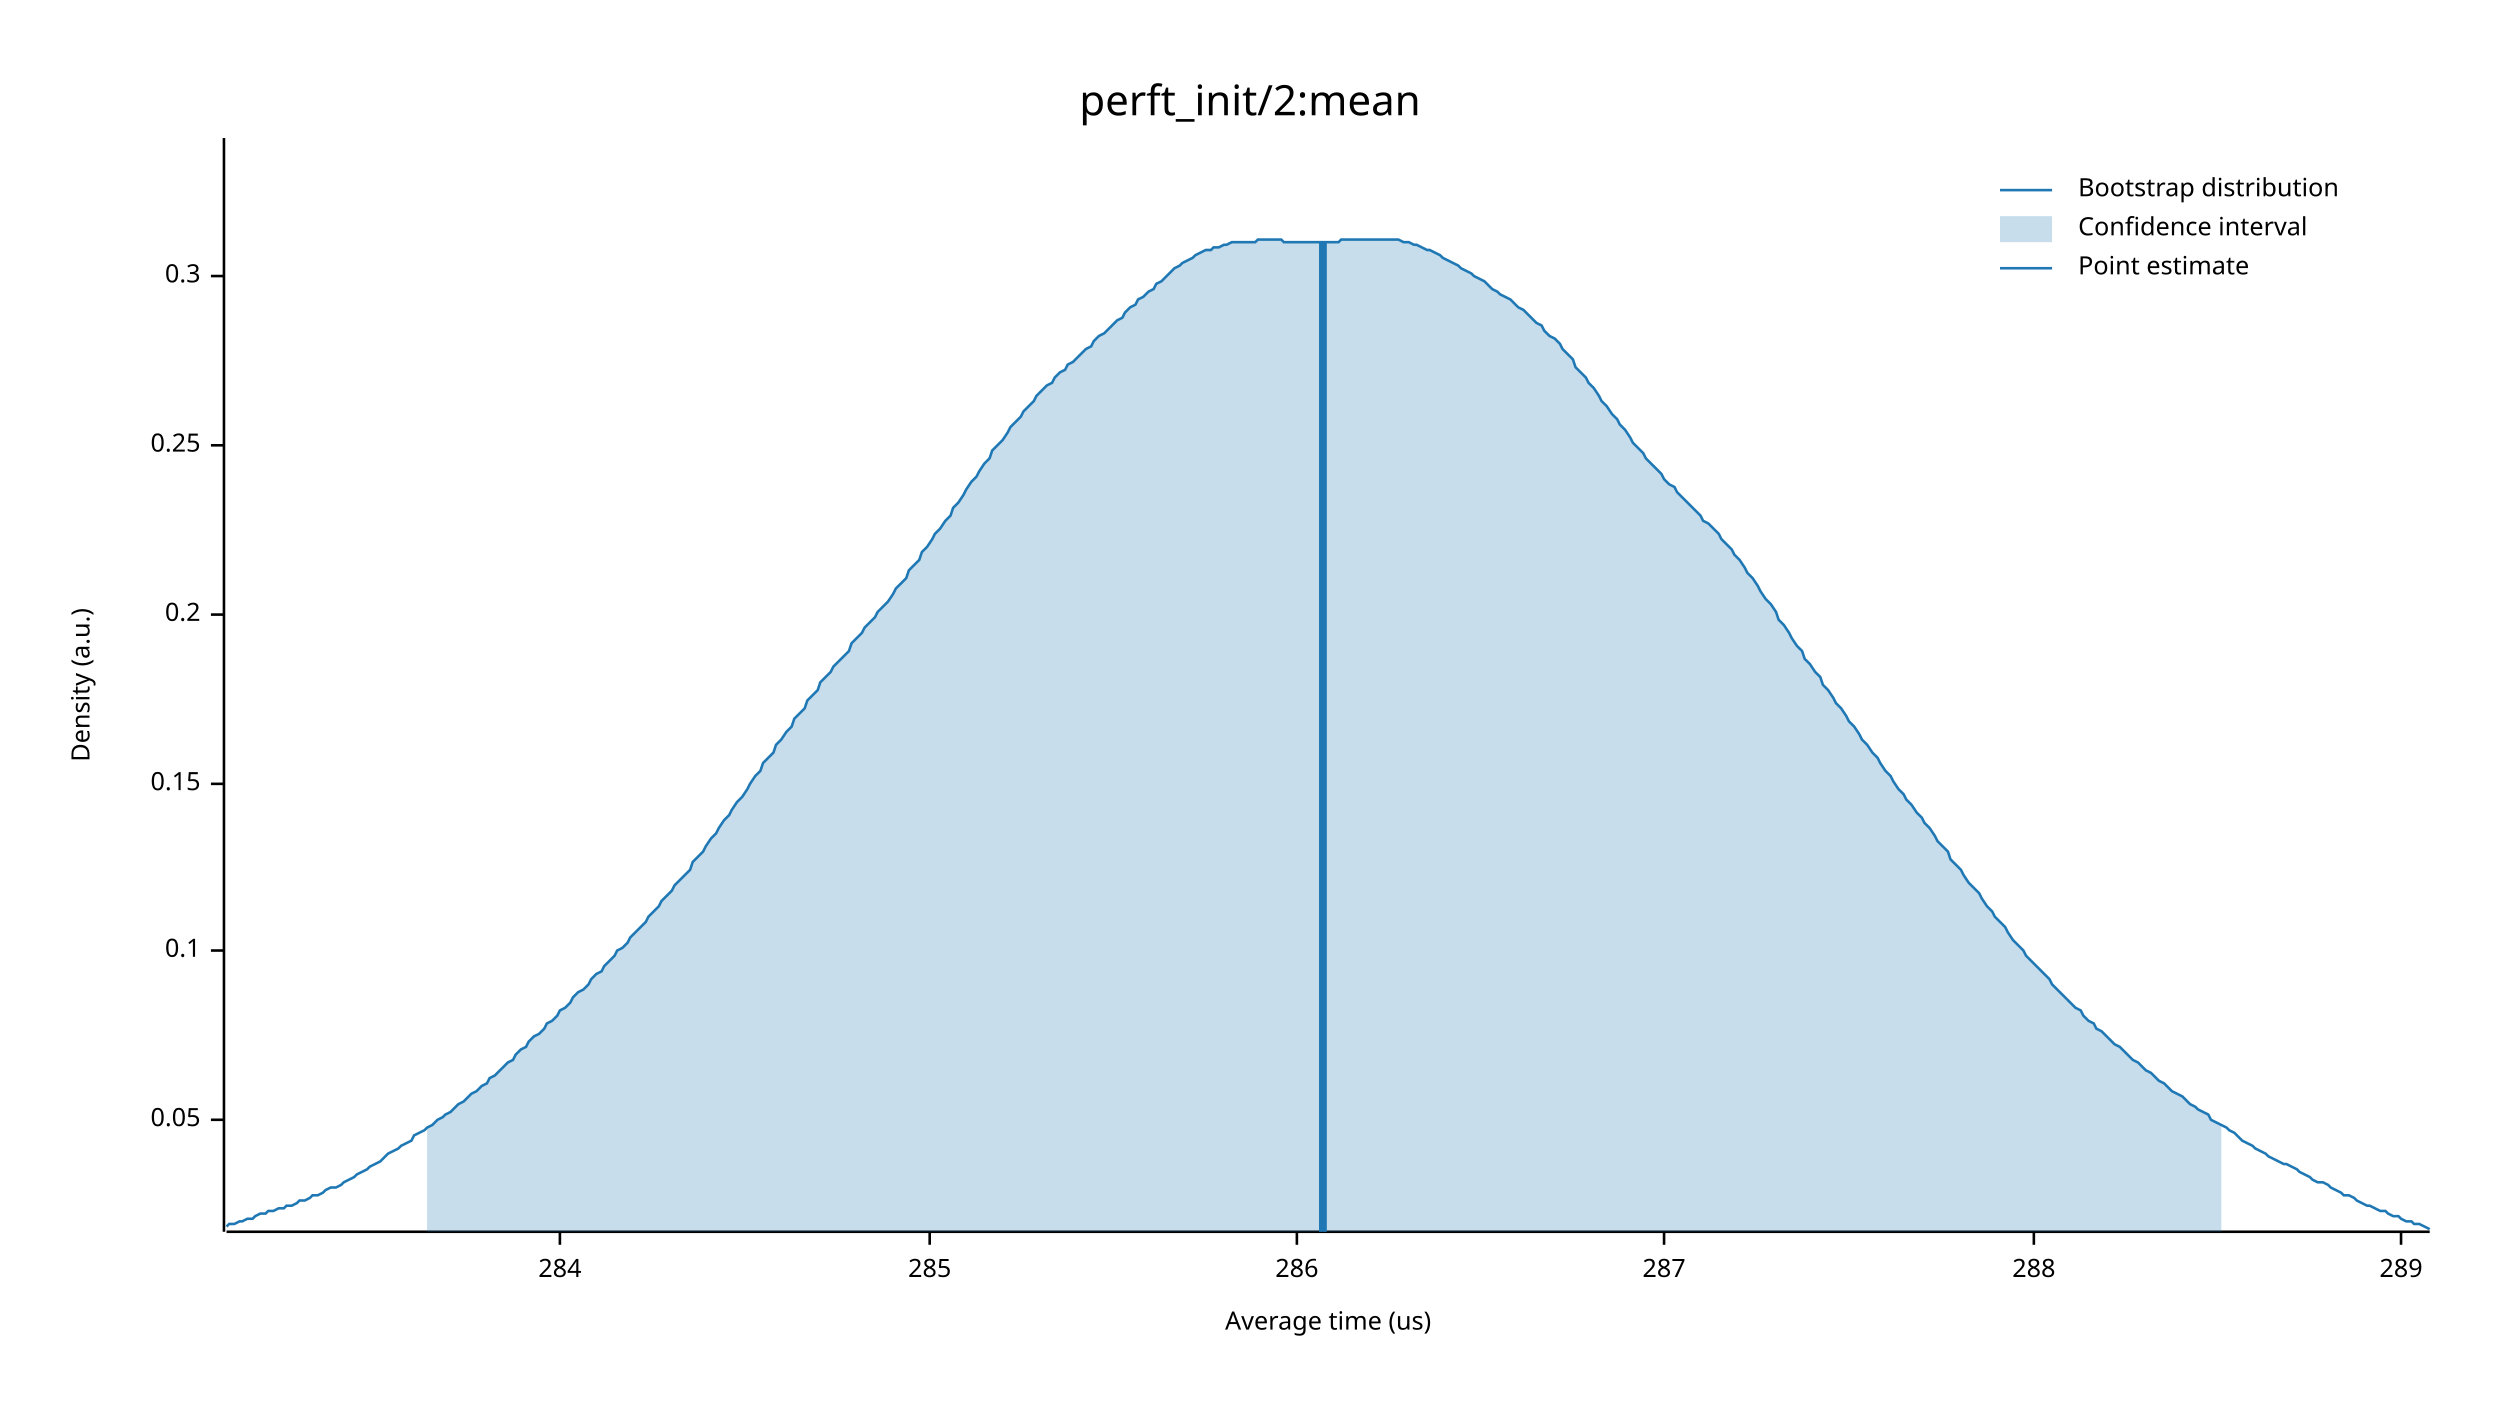
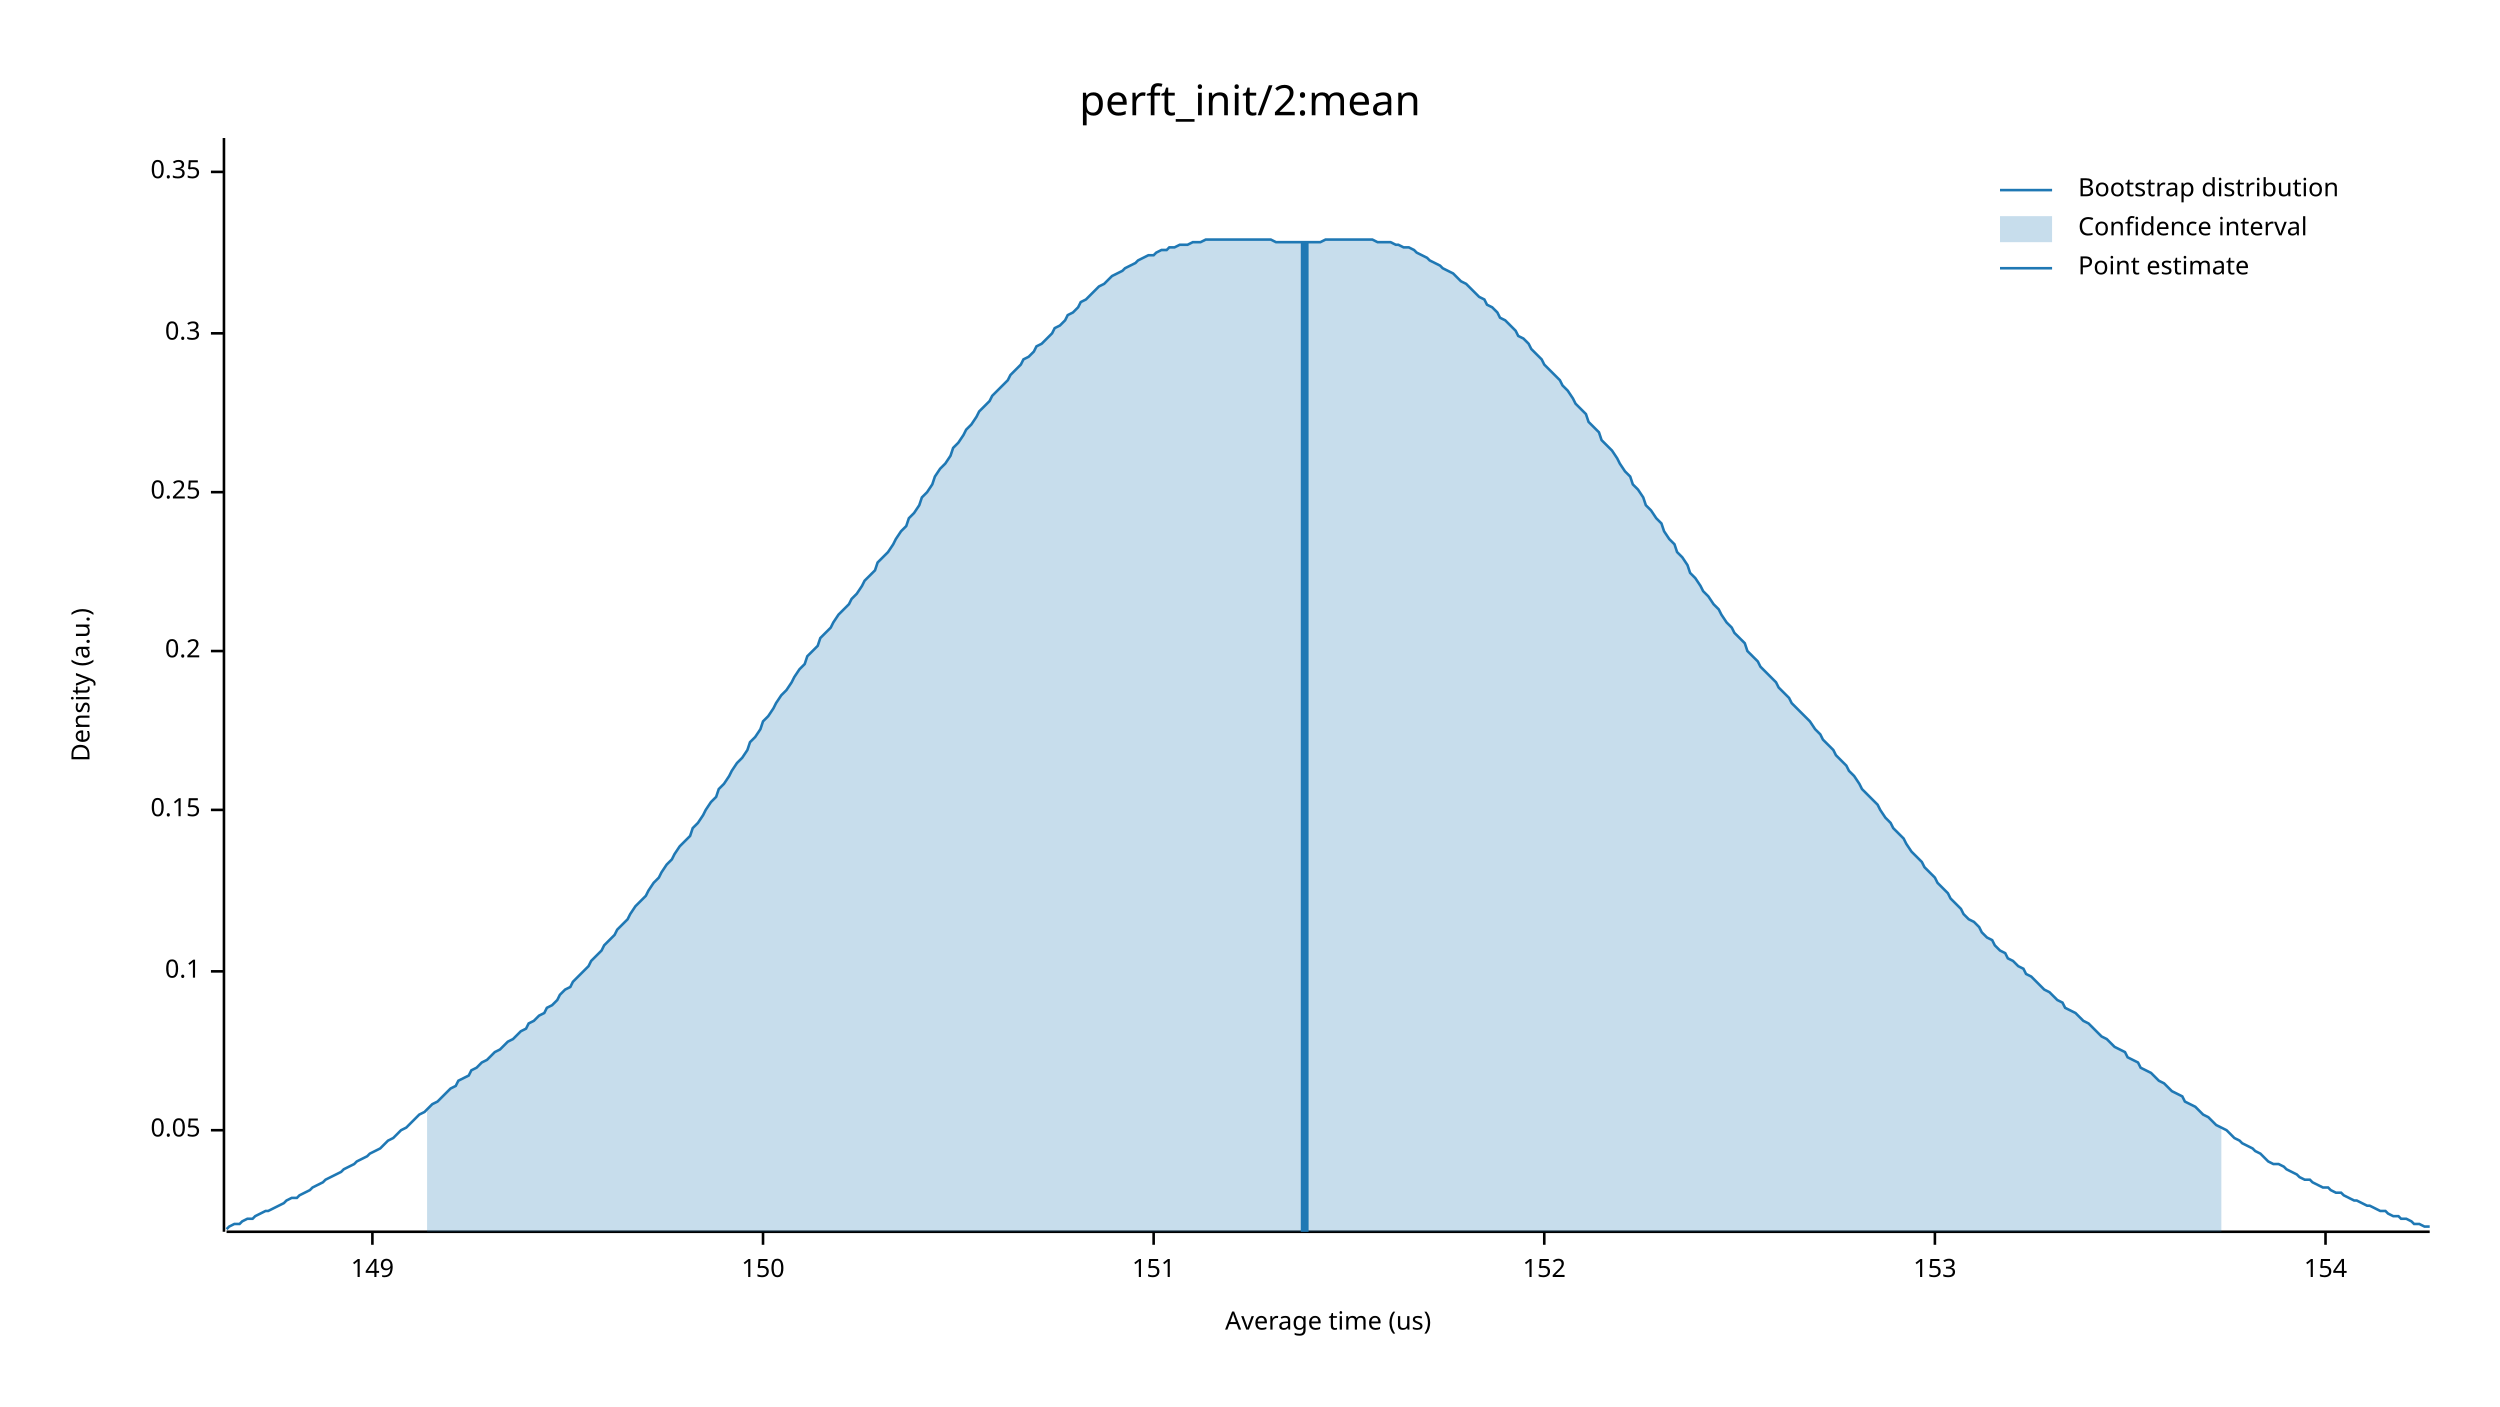
<svg xmlns="http://www.w3.org/2000/svg" width="960" height="540" viewBox="0 0 960 540">
  <text x="480" y="32" dy="0.76em" text-anchor="middle" font-family="sans-serif" font-size="16.129" opacity="1" fill="#000000">
perft_init/2:mean
</text>
  <text x="27" y="263" dy="0.76em" text-anchor="middle" font-family="sans-serif" font-size="9.677" opacity="1" fill="#000000" transform="rotate(270, 27, 263)">
Density (a.u.)
</text>
  <text x="510" y="513" dy="-0.5ex" text-anchor="middle" font-family="sans-serif" font-size="9.677" opacity="1" fill="#000000">
Average time (us)
</text>
  <polyline fill="none" opacity="1" stroke="#000000" stroke-width="1" points="86,53 86,473 " />
-   <text x="77" y="430" dy="0.5ex" text-anchor="end" font-family="sans-serif" font-size="9.677" opacity="1" fill="#000000">
+   <text x="77" y="434" dy="0.5ex" text-anchor="end" font-family="sans-serif" font-size="9.677" opacity="1" fill="#000000">
0.05
</text>
-   <polyline fill="none" opacity="1" stroke="#000000" stroke-width="1" points="81,430 86,430 " />
-   <text x="77" y="365" dy="0.5ex" text-anchor="end" font-family="sans-serif" font-size="9.677" opacity="1" fill="#000000">
+   <polyline fill="none" opacity="1" stroke="#000000" stroke-width="1" points="81,434 86,434 " />
+   <text x="77" y="373" dy="0.5ex" text-anchor="end" font-family="sans-serif" font-size="9.677" opacity="1" fill="#000000">
0.1
</text>
-   <polyline fill="none" opacity="1" stroke="#000000" stroke-width="1" points="81,365 86,365 " />
-   <text x="77" y="301" dy="0.5ex" text-anchor="end" font-family="sans-serif" font-size="9.677" opacity="1" fill="#000000">
+   <polyline fill="none" opacity="1" stroke="#000000" stroke-width="1" points="81,373 86,373 " />
+   <text x="77" y="311" dy="0.5ex" text-anchor="end" font-family="sans-serif" font-size="9.677" opacity="1" fill="#000000">
0.15
</text>
-   <polyline fill="none" opacity="1" stroke="#000000" stroke-width="1" points="81,301 86,301 " />
-   <text x="77" y="236" dy="0.5ex" text-anchor="end" font-family="sans-serif" font-size="9.677" opacity="1" fill="#000000">
+   <polyline fill="none" opacity="1" stroke="#000000" stroke-width="1" points="81,311 86,311 " />
+   <text x="77" y="250" dy="0.5ex" text-anchor="end" font-family="sans-serif" font-size="9.677" opacity="1" fill="#000000">
0.2
</text>
-   <polyline fill="none" opacity="1" stroke="#000000" stroke-width="1" points="81,236 86,236 " />
-   <text x="77" y="171" dy="0.5ex" text-anchor="end" font-family="sans-serif" font-size="9.677" opacity="1" fill="#000000">
+   <polyline fill="none" opacity="1" stroke="#000000" stroke-width="1" points="81,250 86,250 " />
+   <text x="77" y="189" dy="0.5ex" text-anchor="end" font-family="sans-serif" font-size="9.677" opacity="1" fill="#000000">
0.25
</text>
-   <polyline fill="none" opacity="1" stroke="#000000" stroke-width="1" points="81,171 86,171 " />
-   <text x="77" y="106" dy="0.5ex" text-anchor="end" font-family="sans-serif" font-size="9.677" opacity="1" fill="#000000">
+   <polyline fill="none" opacity="1" stroke="#000000" stroke-width="1" points="81,189 86,189 " />
+   <text x="77" y="128" dy="0.5ex" text-anchor="end" font-family="sans-serif" font-size="9.677" opacity="1" fill="#000000">
0.3
</text>
-   <polyline fill="none" opacity="1" stroke="#000000" stroke-width="1" points="81,106 86,106 " />
+   <polyline fill="none" opacity="1" stroke="#000000" stroke-width="1" points="81,128 86,128 " />
+   <text x="77" y="66" dy="0.5ex" text-anchor="end" font-family="sans-serif" font-size="9.677" opacity="1" fill="#000000">
+ 0.35
+ </text>
+   <polyline fill="none" opacity="1" stroke="#000000" stroke-width="1" points="81,66 86,66 " />
  <polyline fill="none" opacity="1" stroke="#000000" stroke-width="1" points="87,473 933,473 " />
-   <text x="215" y="483" dy="0.76em" text-anchor="middle" font-family="sans-serif" font-size="9.677" opacity="1" fill="#000000">
- 284
+   <text x="143" y="483" dy="0.76em" text-anchor="middle" font-family="sans-serif" font-size="9.677" opacity="1" fill="#000000">
+ 149
</text>
-   <polyline fill="none" opacity="1" stroke="#000000" stroke-width="1" points="215,473 215,478 " />
-   <text x="357" y="483" dy="0.76em" text-anchor="middle" font-family="sans-serif" font-size="9.677" opacity="1" fill="#000000">
- 285
+   <polyline fill="none" opacity="1" stroke="#000000" stroke-width="1" points="143,473 143,478 " />
+   <text x="293" y="483" dy="0.76em" text-anchor="middle" font-family="sans-serif" font-size="9.677" opacity="1" fill="#000000">
+ 150
</text>
-   <polyline fill="none" opacity="1" stroke="#000000" stroke-width="1" points="357,473 357,478 " />
-   <text x="498" y="483" dy="0.76em" text-anchor="middle" font-family="sans-serif" font-size="9.677" opacity="1" fill="#000000">
- 286
+   <polyline fill="none" opacity="1" stroke="#000000" stroke-width="1" points="293,473 293,478 " />
+   <text x="443" y="483" dy="0.76em" text-anchor="middle" font-family="sans-serif" font-size="9.677" opacity="1" fill="#000000">
+ 151
</text>
-   <polyline fill="none" opacity="1" stroke="#000000" stroke-width="1" points="498,473 498,478 " />
-   <text x="639" y="483" dy="0.76em" text-anchor="middle" font-family="sans-serif" font-size="9.677" opacity="1" fill="#000000">
- 287
+   <polyline fill="none" opacity="1" stroke="#000000" stroke-width="1" points="443,473 443,478 " />
+   <text x="593" y="483" dy="0.76em" text-anchor="middle" font-family="sans-serif" font-size="9.677" opacity="1" fill="#000000">
+ 152
</text>
-   <polyline fill="none" opacity="1" stroke="#000000" stroke-width="1" points="639,473 639,478 " />
-   <text x="781" y="483" dy="0.76em" text-anchor="middle" font-family="sans-serif" font-size="9.677" opacity="1" fill="#000000">
- 288
+   <polyline fill="none" opacity="1" stroke="#000000" stroke-width="1" points="593,473 593,478 " />
+   <text x="743" y="483" dy="0.76em" text-anchor="middle" font-family="sans-serif" font-size="9.677" opacity="1" fill="#000000">
+ 153
</text>
-   <polyline fill="none" opacity="1" stroke="#000000" stroke-width="1" points="781,473 781,478 " />
-   <text x="922" y="483" dy="0.76em" text-anchor="middle" font-family="sans-serif" font-size="9.677" opacity="1" fill="#000000">
- 289
+   <polyline fill="none" opacity="1" stroke="#000000" stroke-width="1" points="743,473 743,478 " />
+   <text x="893" y="483" dy="0.76em" text-anchor="middle" font-family="sans-serif" font-size="9.677" opacity="1" fill="#000000">
+ 154
</text>
-   <polyline fill="none" opacity="1" stroke="#000000" stroke-width="1" points="922,473 922,478 " />
-   <polyline fill="none" opacity="1" stroke="#1F78B4" stroke-width="1" points="87,471 88,470 90,470 92,469 93,469 95,468 97,468 98,467 100,466 102,466 103,465 105,465 107,464 109,464 110,463 112,463 114,462 115,461 117,461 119,460 120,459 122,459 124,458 125,457 127,456 129,456 131,455 132,454 134,453 136,452 137,451 139,450 141,449 142,448 144,447 146,446 148,444 149,443 151,442 153,441 154,440 156,439 158,438 159,436 161,435 163,434 164,433 166,432 168,430 170,429 171,428 173,427 175,425 176,424 178,423 180,421 181,420 183,419 185,417 187,416 188,414 190,413 192,411 193,410 195,408 197,407 198,405 200,403 202,402 203,400 205,398 207,397 209,395 210,393 212,392 214,390 215,388 217,387 219,385 220,383 222,381 224,380 226,378 227,376 229,374 231,373 232,371 234,369 236,367 237,365 239,364 241,362 242,360 244,358 246,356 248,354 249,352 251,350 253,348 254,346 256,344 258,342 259,340 261,338 263,336 265,334 266,331 268,329 270,327 271,325 273,322 275,320 276,318 278,315 280,313 281,311 283,308 285,306 287,303 288,301 290,298 292,296 293,293 295,291 297,289 298,286 300,284 302,281 304,279 305,276 307,274 309,272 310,269 312,267 314,265 315,262 317,260 319,258 320,256 322,254 324,252 326,250 327,247 329,245 331,243 332,241 334,239 336,237 337,235 339,233 341,231 343,228 344,226 346,224 348,222 349,219 351,217 353,215 354,212 356,210 358,207 359,205 361,203 363,200 365,198 366,195 368,193 370,190 371,188 373,185 375,183 376,181 378,178 380,176 381,173 383,171 385,169 387,166 388,164 390,162 392,160 393,158 395,156 397,154 398,152 400,150 402,148 404,147 405,145 407,143 409,142 410,140 412,139 414,137 415,136 417,134 419,133 420,131 422,129 424,128 426,126 427,125 429,123 431,122 432,120 434,118 436,117 437,115 439,114 441,112 443,111 444,109 446,108 448,106 449,105 451,103 453,102 454,101 456,100 458,99 459,98 461,97 463,96 465,96 466,95 468,95 470,94 471,94 473,93 475,93 476,93 478,93 480,93 482,93 483,92 485,92 487,92 488,92 490,92 492,92 493,93 495,93 497,93 498,93 500,93 502,93 504,93 505,93 507,93 509,93 510,93 512,93 514,93 515,92 517,92 519,92 521,92 522,92 524,92 526,92 527,92 529,92 531,92 532,92 534,92 536,92 537,92 539,93 541,93 543,94 544,94 546,95 548,96 549,96 551,97 553,98 554,99 556,100 558,101 560,102 561,103 563,104 565,105 566,106 568,107 570,108 571,109 573,111 575,112 576,113 578,114 580,115 582,117 583,118 585,119 587,121 588,122 590,124 592,125 593,127 595,129 597,130 599,132 600,134 602,136 604,138 605,141 607,143 609,145 610,147 612,149 614,152 615,154 617,156 619,159 621,161 622,163 624,165 626,168 627,170 629,172 631,174 632,176 634,178 636,180 638,182 639,184 641,186 643,187 644,189 646,191 648,193 649,194 651,196 653,198 654,200 656,201 658,203 660,205 661,207 663,209 665,211 666,213 668,215 670,218 671,220 673,222 675,225 676,227 678,230 680,232 682,235 683,238 685,240 687,243 688,245 690,248 692,250 693,253 695,255 697,258 699,260 700,263 702,265 704,268 705,270 707,272 709,275 710,277 712,279 714,282 715,284 717,286 719,289 721,291 722,293 724,296 726,298 727,300 729,303 731,305 732,307 734,309 736,312 738,314 739,316 741,318 743,321 744,323 746,325 748,327 749,330 751,332 753,334 754,336 756,339 758,341 760,343 761,345 763,348 765,350 766,352 768,354 770,356 771,358 773,361 775,363 777,365 778,367 780,369 782,371 783,372 785,374 787,376 788,378 790,380 792,382 793,383 795,385 797,387 799,388 800,390 802,392 804,393 805,395 807,396 809,398 810,399 812,401 814,402 816,404 817,405 819,407 821,408 822,409 824,411 826,412 827,413 829,415 831,416 832,417 834,419 836,420 838,421 839,422 841,424 843,425 844,426 846,427 848,428 849,430 851,431 853,432 855,433 856,434 858,435 860,437 861,438 863,439 865,440 866,441 868,442 870,443 871,444 873,445 875,446 877,447 878,447 880,448 882,449 883,450 885,451 887,452 888,453 890,454 892,454 894,455 895,456 897,457 899,458 900,459 902,459 904,460 905,461 907,462 909,463 910,463 912,464 914,465 916,465 917,466 919,467 921,467 922,468 924,469 926,469 927,470 929,470 931,471 933,472 " />
-   <polygon opacity="0.25" fill="#1F78B4" points="164,433 166,432 168,430 170,429 171,428 173,427 175,425 176,424 178,423 180,421 181,420 183,419 185,417 187,416 188,414 190,413 192,411 193,410 195,408 197,407 198,405 200,403 202,402 203,400 205,398 207,397 209,395 210,393 212,392 214,390 215,388 217,387 219,385 220,383 222,381 224,380 226,378 227,376 229,374 231,373 232,371 234,369 236,367 237,365 239,364 241,362 242,360 244,358 246,356 248,354 249,352 251,350 253,348 254,346 256,344 258,342 259,340 261,338 263,336 265,334 266,331 268,329 270,327 271,325 273,322 275,320 276,318 278,315 280,313 281,311 283,308 285,306 287,303 288,301 290,298 292,296 293,293 295,291 297,289 298,286 300,284 302,281 304,279 305,276 307,274 309,272 310,269 312,267 314,265 315,262 317,260 319,258 320,256 322,254 324,252 326,250 327,247 329,245 331,243 332,241 334,239 336,237 337,235 339,233 341,231 343,228 344,226 346,224 348,222 349,219 351,217 353,215 354,212 356,210 358,207 359,205 361,203 363,200 365,198 366,195 368,193 370,190 371,188 373,185 375,183 376,181 378,178 380,176 381,173 383,171 385,169 387,166 388,164 390,162 392,160 393,158 395,156 397,154 398,152 400,150 402,148 404,147 405,145 407,143 409,142 410,140 412,139 414,137 415,136 417,134 419,133 420,131 422,129 424,128 426,126 427,125 429,123 431,122 432,120 434,118 436,117 437,115 439,114 441,112 443,111 444,109 446,108 448,106 449,105 451,103 453,102 454,101 456,100 458,99 459,98 461,97 463,96 465,96 466,95 468,95 470,94 471,94 473,93 475,93 476,93 478,93 480,93 482,93 483,92 485,92 487,92 488,92 490,92 492,92 493,93 495,93 497,93 498,93 500,93 502,93 504,93 505,93 507,93 509,93 510,93 512,93 514,93 515,92 517,92 519,92 521,92 522,92 524,92 526,92 527,92 529,92 531,92 532,92 534,92 536,92 537,92 539,93 541,93 543,94 544,94 546,95 548,96 549,96 551,97 553,98 554,99 556,100 558,101 560,102 561,103 563,104 565,105 566,106 568,107 570,108 571,109 573,111 575,112 576,113 578,114 580,115 582,117 583,118 585,119 587,121 588,122 590,124 592,125 593,127 595,129 597,130 599,132 600,134 602,136 604,138 605,141 607,143 609,145 610,147 612,149 614,152 615,154 617,156 619,159 621,161 622,163 624,165 626,168 627,170 629,172 631,174 632,176 634,178 636,180 638,182 639,184 641,186 643,187 644,189 646,191 648,193 649,194 651,196 653,198 654,200 656,201 658,203 660,205 661,207 663,209 665,211 666,213 668,215 670,218 671,220 673,222 675,225 676,227 678,230 680,232 682,235 683,238 685,240 687,243 688,245 690,248 692,250 693,253 695,255 697,258 699,260 700,263 702,265 704,268 705,270 707,272 709,275 710,277 712,279 714,282 715,284 717,286 719,289 721,291 722,293 724,296 726,298 727,300 729,303 731,305 732,307 734,309 736,312 738,314 739,316 741,318 743,321 744,323 746,325 748,327 749,330 751,332 753,334 754,336 756,339 758,341 760,343 761,345 763,348 765,350 766,352 768,354 770,356 771,358 773,361 775,363 777,365 778,367 780,369 782,371 783,372 785,374 787,376 788,378 790,380 792,382 793,383 795,385 797,387 799,388 800,390 802,392 804,393 805,395 807,396 809,398 810,399 812,401 814,402 816,404 817,405 819,407 821,408 822,409 824,411 826,412 827,413 829,415 831,416 832,417 834,419 836,420 838,421 839,422 841,424 843,425 844,426 846,427 848,428 849,430 851,431 853,432 853,473 164,473 " />
-   <polyline fill="none" opacity="1" stroke="#1F78B4" stroke-width="3" points="508,473 508,93 " />
+   <polyline fill="none" opacity="1" stroke="#000000" stroke-width="1" points="893,473 893,478 " />
+   <polyline fill="none" opacity="1" stroke="#1F78B4" stroke-width="1" points="87,472 88,471 90,470 92,470 93,469 95,468 97,468 98,467 100,466 102,465 103,465 105,464 107,463 109,462 110,461 112,460 114,460 115,459 117,458 119,457 120,456 122,455 124,454 125,453 127,452 129,451 131,450 132,449 134,448 136,447 137,446 139,445 141,444 142,443 144,442 146,441 148,439 149,438 151,437 153,435 154,434 156,433 158,431 159,430 161,428 163,427 164,426 166,424 168,423 170,421 171,420 173,418 175,417 176,415 178,414 180,413 181,411 183,410 185,408 187,407 188,406 190,404 192,403 193,402 195,400 197,399 198,398 200,396 202,395 203,393 205,392 207,390 209,389 210,387 212,386 214,384 215,382 217,380 219,379 220,377 222,375 224,373 226,371 227,369 229,367 231,365 232,363 234,361 236,359 237,357 239,355 241,353 242,351 244,348 246,346 248,344 249,342 251,339 253,337 254,335 256,332 258,330 259,328 261,325 263,323 265,321 266,318 268,316 270,313 271,311 273,308 275,306 276,303 278,301 280,298 281,296 283,293 285,291 287,288 288,285 290,283 292,280 293,277 295,275 297,272 298,270 300,267 302,265 304,262 305,260 307,257 309,255 310,252 312,250 314,248 315,245 317,243 319,241 320,239 322,236 324,234 326,232 327,230 329,228 331,225 332,223 334,221 336,219 337,216 339,214 341,212 343,209 344,207 346,204 348,202 349,199 351,197 353,194 354,191 356,189 358,186 359,183 361,180 363,178 365,175 366,172 368,170 370,167 371,165 373,163 375,160 376,158 378,156 380,154 381,152 383,150 385,148 387,146 388,144 390,142 392,140 393,138 395,137 397,135 398,133 400,132 402,130 404,128 405,126 407,125 409,123 410,121 412,120 414,118 415,116 417,115 419,113 420,112 422,110 424,109 426,107 427,106 429,105 431,104 432,103 434,102 436,101 437,100 439,99 441,98 443,98 444,97 446,96 448,96 449,95 451,95 453,94 454,94 456,94 458,93 459,93 461,93 463,92 465,92 466,92 468,92 470,92 471,92 473,92 475,92 476,92 478,92 480,92 482,92 483,92 485,92 487,92 488,92 490,93 492,93 493,93 495,93 497,93 498,93 500,93 502,93 504,93 505,93 507,93 509,92 510,92 512,92 514,92 515,92 517,92 519,92 521,92 522,92 524,92 526,92 527,92 529,93 531,93 532,93 534,93 536,94 537,94 539,95 541,95 543,96 544,97 546,98 548,99 549,100 551,101 553,102 554,103 556,104 558,105 560,107 561,108 563,109 565,111 566,112 568,114 570,115 571,117 573,118 575,120 576,122 578,123 580,125 582,127 583,129 585,130 587,132 588,134 590,136 592,138 593,140 595,142 597,144 599,146 600,148 602,150 604,153 605,155 607,157 609,159 610,162 612,164 614,166 615,169 617,171 619,173 621,176 622,178 624,181 626,183 627,186 629,188 631,191 632,194 634,196 636,199 638,201 639,204 641,207 643,209 644,212 646,214 648,217 649,220 651,222 653,225 654,227 656,229 658,232 660,234 661,236 663,239 665,241 666,243 668,245 670,247 671,250 673,252 675,254 676,256 678,258 680,260 682,262 683,264 685,266 687,268 688,270 690,272 692,274 693,275 695,277 697,280 699,282 700,284 702,286 704,288 705,290 707,292 709,294 710,296 712,298 714,301 715,303 717,305 719,307 721,309 722,311 724,314 726,316 727,318 729,320 731,322 732,324 734,327 736,329 738,331 739,333 741,335 743,337 744,339 746,341 748,343 749,345 751,347 753,349 754,351 756,353 758,354 760,356 761,358 763,360 765,361 766,363 768,365 770,366 771,368 773,369 775,371 777,372 778,374 780,375 782,377 783,378 785,380 787,381 788,382 790,384 792,385 793,387 795,388 797,389 799,391 800,392 802,393 804,395 805,396 807,398 809,399 810,400 812,402 814,403 816,404 817,406 819,407 821,408 822,410 824,411 826,412 827,413 829,415 831,416 832,417 834,419 836,420 838,421 839,423 841,424 843,425 844,426 846,428 848,429 849,430 851,432 853,433 855,434 856,435 858,437 860,438 861,439 863,440 865,441 866,442 868,443 870,445 871,446 873,447 875,447 877,448 878,449 880,450 882,451 883,452 885,453 887,453 888,454 890,455 892,456 894,456 895,457 897,458 899,458 900,459 902,460 904,461 905,461 907,462 909,463 910,463 912,464 914,465 916,465 917,466 919,467 921,467 922,468 924,468 926,469 927,470 929,470 931,471 933,471 " />
+   <polygon opacity="0.25" fill="#1F78B4" points="164,426 166,424 168,423 170,421 171,420 173,418 175,417 176,415 178,414 180,413 181,411 183,410 185,408 187,407 188,406 190,404 192,403 193,402 195,400 197,399 198,398 200,396 202,395 203,393 205,392 207,390 209,389 210,387 212,386 214,384 215,382 217,380 219,379 220,377 222,375 224,373 226,371 227,369 229,367 231,365 232,363 234,361 236,359 237,357 239,355 241,353 242,351 244,348 246,346 248,344 249,342 251,339 253,337 254,335 256,332 258,330 259,328 261,325 263,323 265,321 266,318 268,316 270,313 271,311 273,308 275,306 276,303 278,301 280,298 281,296 283,293 285,291 287,288 288,285 290,283 292,280 293,277 295,275 297,272 298,270 300,267 302,265 304,262 305,260 307,257 309,255 310,252 312,250 314,248 315,245 317,243 319,241 320,239 322,236 324,234 326,232 327,230 329,228 331,225 332,223 334,221 336,219 337,216 339,214 341,212 343,209 344,207 346,204 348,202 349,199 351,197 353,194 354,191 356,189 358,186 359,183 361,180 363,178 365,175 366,172 368,170 370,167 371,165 373,163 375,160 376,158 378,156 380,154 381,152 383,150 385,148 387,146 388,144 390,142 392,140 393,138 395,137 397,135 398,133 400,132 402,130 404,128 405,126 407,125 409,123 410,121 412,120 414,118 415,116 417,115 419,113 420,112 422,110 424,109 426,107 427,106 429,105 431,104 432,103 434,102 436,101 437,100 439,99 441,98 443,98 444,97 446,96 448,96 449,95 451,95 453,94 454,94 456,94 458,93 459,93 461,93 463,92 465,92 466,92 468,92 470,92 471,92 473,92 475,92 476,92 478,92 480,92 482,92 483,92 485,92 487,92 488,92 490,93 492,93 493,93 495,93 497,93 498,93 500,93 502,93 504,93 505,93 507,93 509,92 510,92 512,92 514,92 515,92 517,92 519,92 521,92 522,92 524,92 526,92 527,92 529,93 531,93 532,93 534,93 536,94 537,94 539,95 541,95 543,96 544,97 546,98 548,99 549,100 551,101 553,102 554,103 556,104 558,105 560,107 561,108 563,109 565,111 566,112 568,114 570,115 571,117 573,118 575,120 576,122 578,123 580,125 582,127 583,129 585,130 587,132 588,134 590,136 592,138 593,140 595,142 597,144 599,146 600,148 602,150 604,153 605,155 607,157 609,159 610,162 612,164 614,166 615,169 617,171 619,173 621,176 622,178 624,181 626,183 627,186 629,188 631,191 632,194 634,196 636,199 638,201 639,204 641,207 643,209 644,212 646,214 648,217 649,220 651,222 653,225 654,227 656,229 658,232 660,234 661,236 663,239 665,241 666,243 668,245 670,247 671,250 673,252 675,254 676,256 678,258 680,260 682,262 683,264 685,266 687,268 688,270 690,272 692,274 693,275 695,277 697,280 699,282 700,284 702,286 704,288 705,290 707,292 709,294 710,296 712,298 714,301 715,303 717,305 719,307 721,309 722,311 724,314 726,316 727,318 729,320 731,322 732,324 734,327 736,329 738,331 739,333 741,335 743,337 744,339 746,341 748,343 749,345 751,347 753,349 754,351 756,353 758,354 760,356 761,358 763,360 765,361 766,363 768,365 770,366 771,368 773,369 775,371 777,372 778,374 780,375 782,377 783,378 785,380 787,381 788,382 790,384 792,385 793,387 795,388 797,389 799,391 800,392 802,393 804,395 805,396 807,398 809,399 810,400 812,402 814,403 816,404 817,406 819,407 821,408 822,410 824,411 826,412 827,413 829,415 831,416 832,417 834,419 836,420 838,421 839,423 841,424 843,425 844,426 846,428 848,429 849,430 851,432 853,433 853,473 164,473 " />
+   <polyline fill="none" opacity="1" stroke="#1F78B4" stroke-width="3" points="501,473 501,93 " />
  <text x="798" y="68" dy="0.76em" text-anchor="start" font-family="sans-serif" font-size="9.677" opacity="1" fill="#000000">
Bootstrap distribution
</text>
  <text x="798" y="83" dy="0.76em" text-anchor="start" font-family="sans-serif" font-size="9.677" opacity="1" fill="#000000">
Confidence interval
</text>
  <text x="798" y="98" dy="0.76em" text-anchor="start" font-family="sans-serif" font-size="9.677" opacity="1" fill="#000000">
Point estimate
</text>
  <polyline fill="none" opacity="1" stroke="#1F78B4" stroke-width="1" points="768,73 788,73 " />
  <rect x="768" y="83" width="20" height="10" opacity="0.25" fill="#1F78B4" stroke="none" />
  <polyline fill="none" opacity="1" stroke="#1F78B4" stroke-width="1" points="768,103 788,103 " />
</svg>
